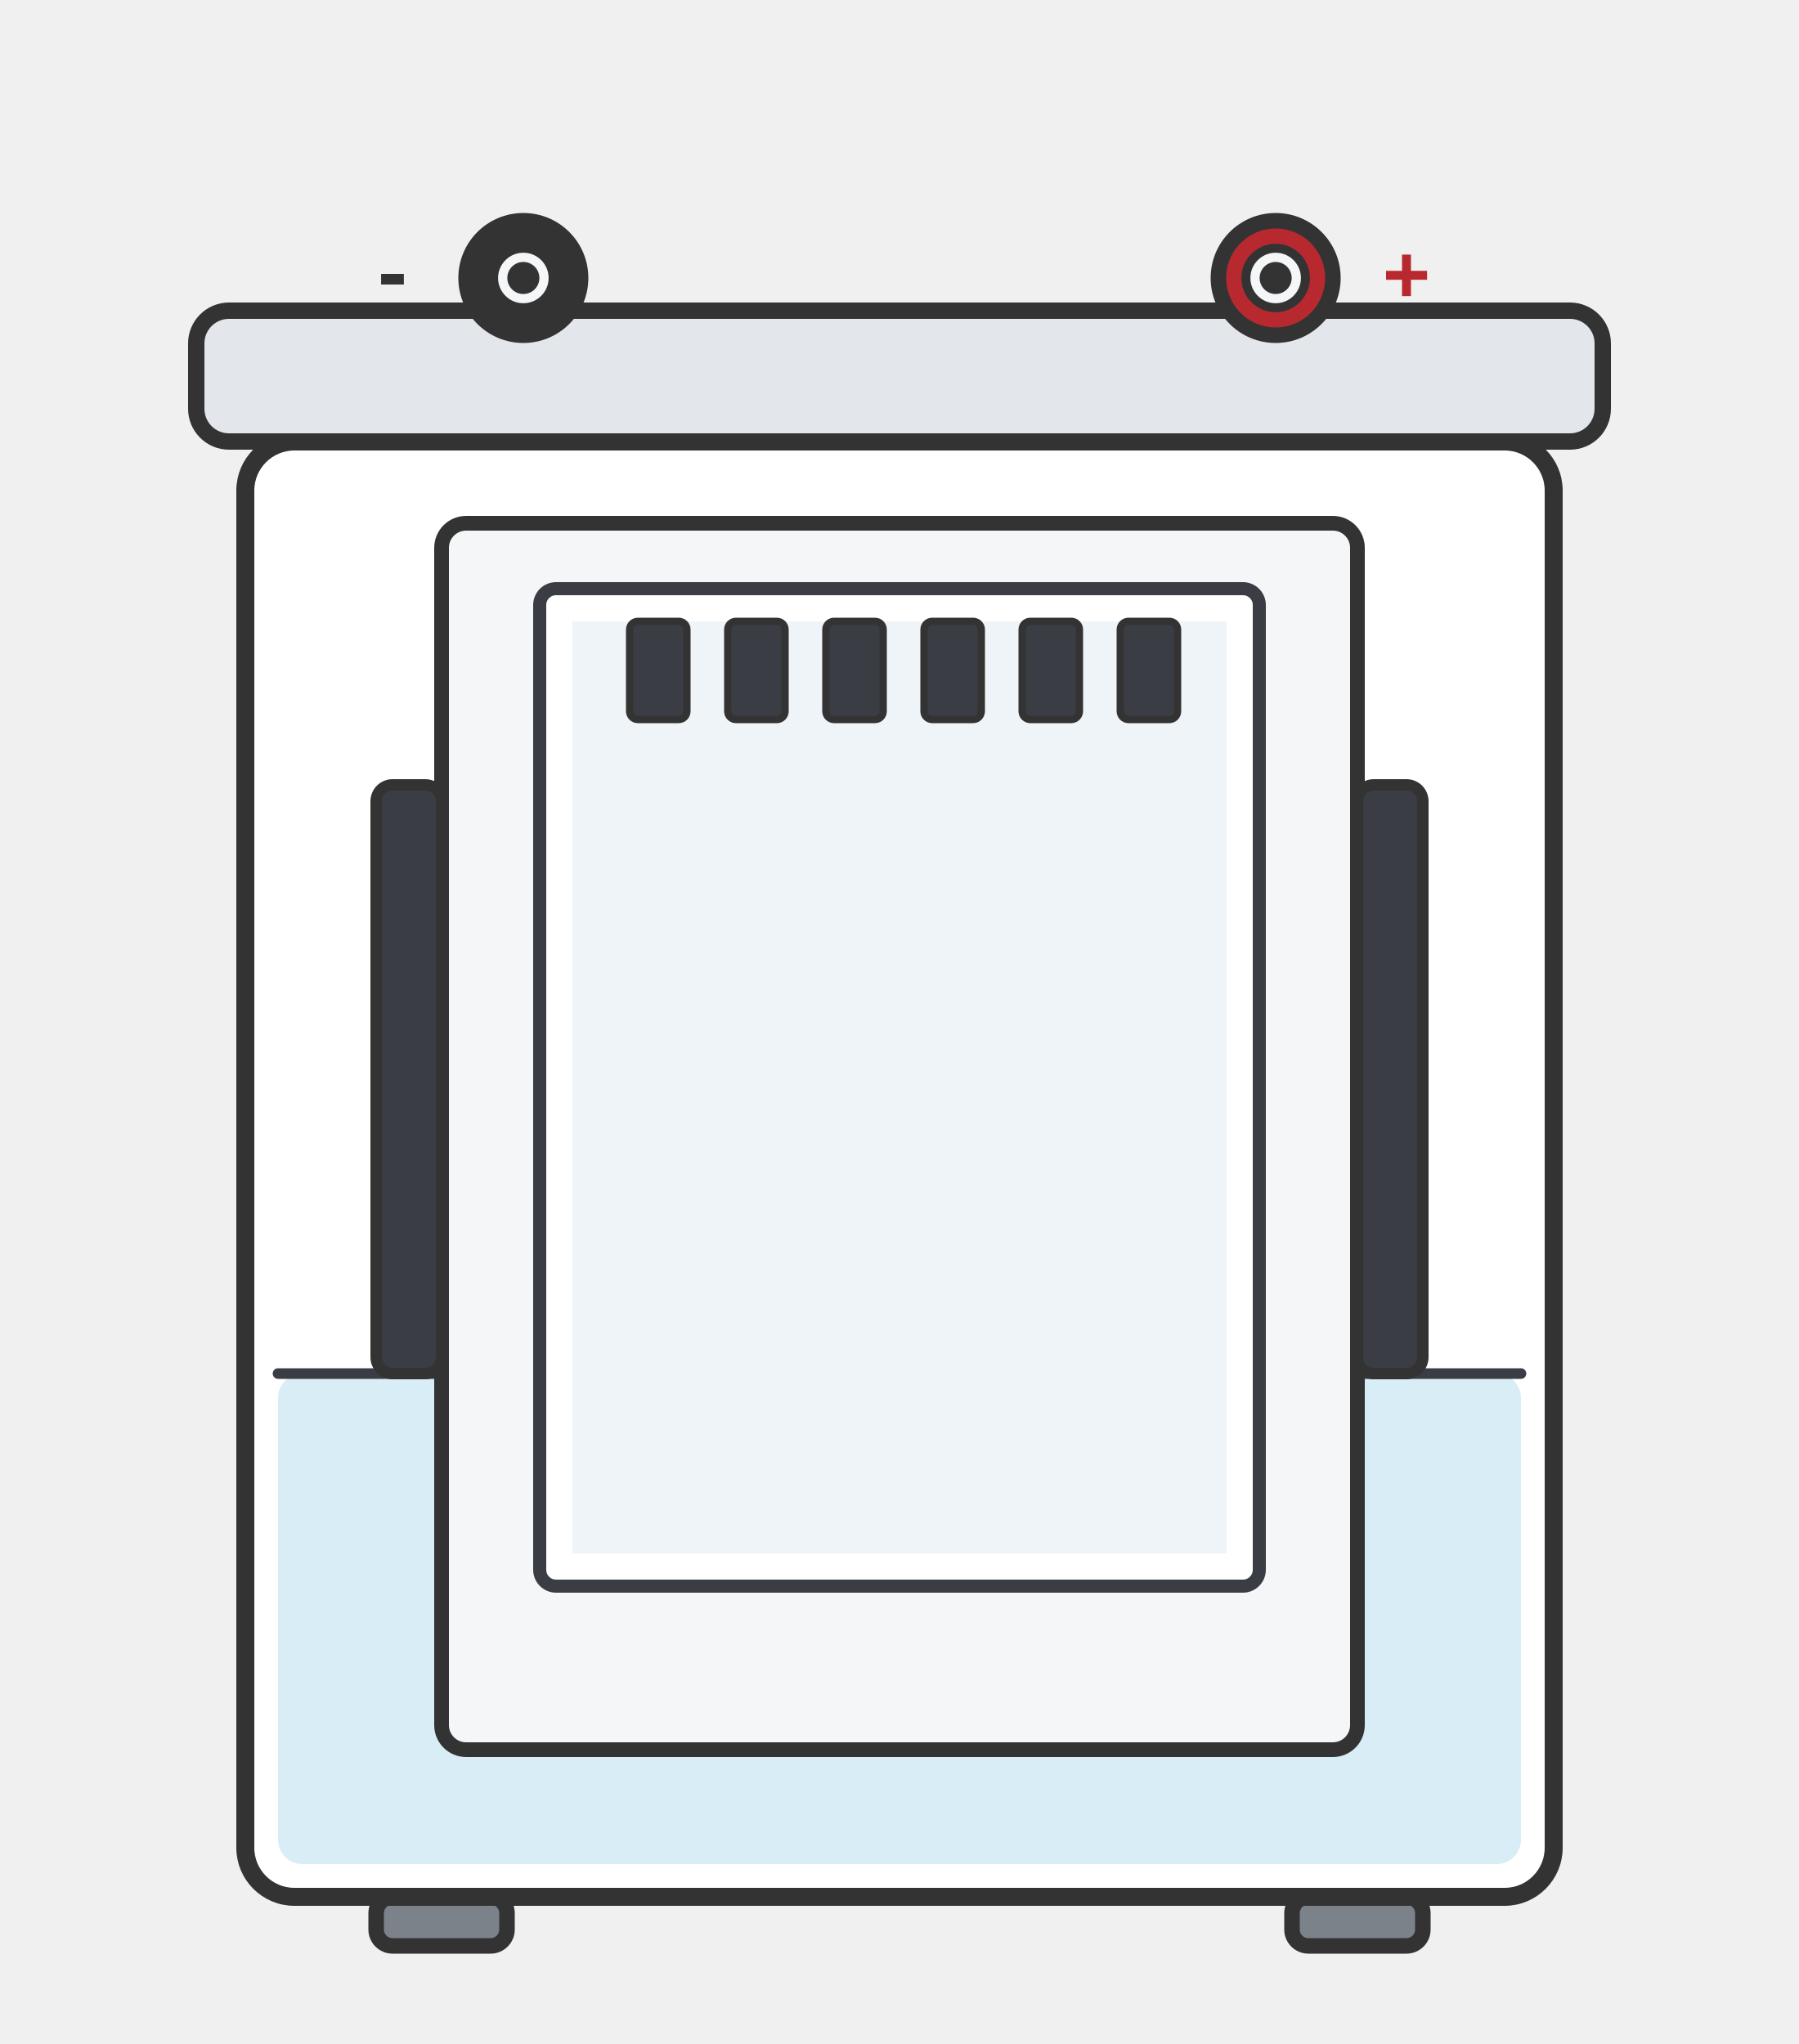
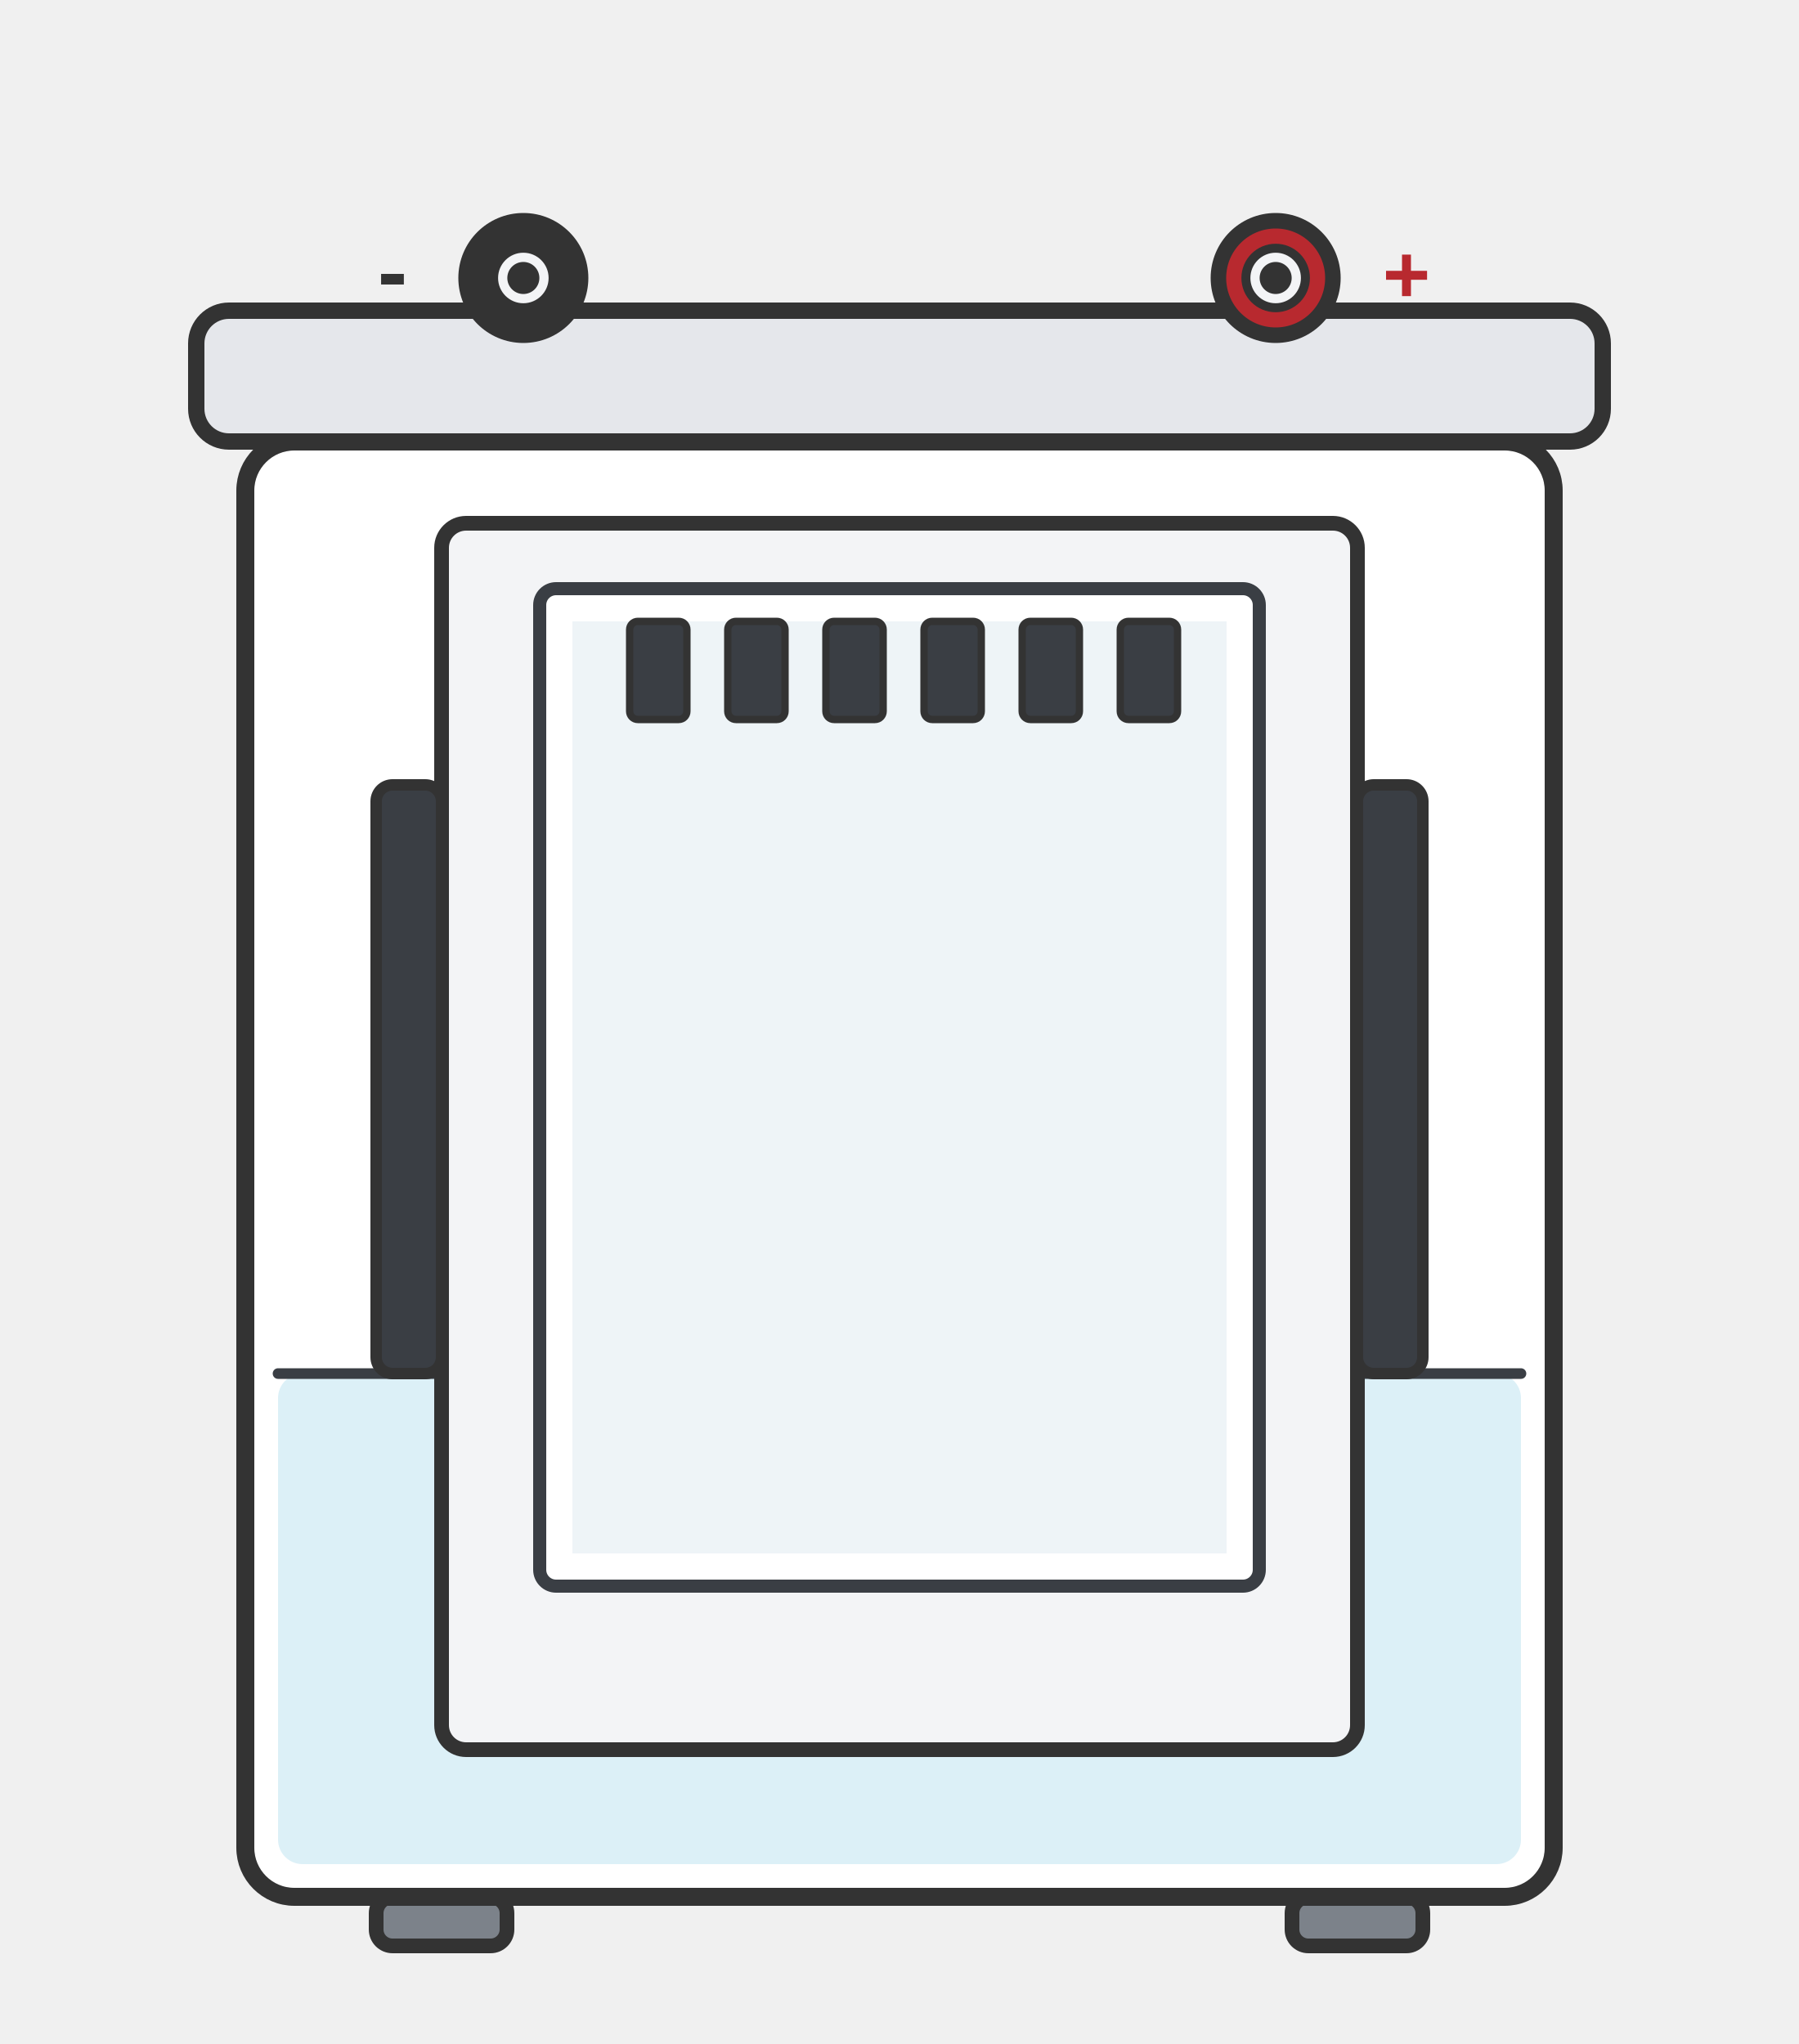
<svg xmlns="http://www.w3.org/2000/svg" width="220" height="250" viewBox="0 0 220 250">
-   <g stroke="#333333" stroke-width="2.6" stroke-linecap="round" stroke-linejoin="round" fill="none">
-     <rect x="46" y="232" width="16" height="6" rx="2" fill="#7C828A" stroke="#333333" stroke-width="1.9" />
-     <rect x="158" y="232" width="16" height="6" rx="2" fill="#7C828A" stroke="#333333" stroke-width="1.9" />
+   <g stroke="#333333" stroke-width="2.4" stroke-linecap="round" stroke-linejoin="round" fill="none">
+     <rect x="46" y="232" width="16" height="6" rx="2" fill="#7C828A" stroke="#333333" stroke-width="1.8" />
+     <rect x="158" y="232" width="16" height="6" rx="2" fill="#7C828A" stroke="#333333" stroke-width="1.8" />
    <rect x="30" y="54" width="160" height="178" rx="6" fill="#FFFFFF" stroke="#333333" stroke-width="2.2" />
-     <rect x="34" y="168" width="152" height="60" rx="3" fill="#D8EDF5" stroke="none" />
+     <rect x="34" y="168" width="152" height="60" rx="3" fill="#DCF0F7" stroke="none" />
    <line x1="34" y1="168" x2="186" y2="168" stroke="#3A3E44" stroke-width="1.3" />
-     <rect x="54" y="64" width="112" height="150" rx="3" fill="#F5F6F8" stroke="#333333" stroke-width="1.8" />
+     <rect x="54" y="64" width="112" height="150" rx="3" fill="#F3F4F6" stroke="#333333" stroke-width="1.8" />
    <rect x="66" y="72" width="88" height="122" rx="2" fill="#FFFFFF" stroke="#3A3E44" stroke-width="1.6" />
    <rect x="70" y="76" width="80" height="114" fill="#EEF4F7" stroke="none" />
    <rect x="77" y="76" width="7" height="12" rx="1" fill="#3A3E44" stroke="#333333" stroke-width="0.9" />
    <rect x="89" y="76" width="7" height="12" rx="1" fill="#3A3E44" stroke="#333333" stroke-width="0.9" />
    <rect x="101" y="76" width="7" height="12" rx="1" fill="#3A3E44" stroke="#333333" stroke-width="0.9" />
    <rect x="113" y="76" width="7" height="12" rx="1" fill="#3A3E44" stroke="#333333" stroke-width="0.9" />
    <rect x="125" y="76" width="7" height="12" rx="1" fill="#3A3E44" stroke="#333333" stroke-width="0.9" />
    <rect x="137" y="76" width="7" height="12" rx="1" fill="#3A3E44" stroke="#333333" stroke-width="0.9" />
    <rect x="46" y="96" width="8" height="72" rx="2" fill="#3A3E44" stroke="#333333" stroke-width="1.4" />
    <rect x="166" y="96" width="8" height="72" rx="2" fill="#3A3E44" stroke="#333333" stroke-width="1.4" />
-     <rect x="24" y="38" width="172" height="16" rx="4" fill="#E3E6EB" stroke="#333333" stroke-width="2.0" />
+     <rect x="24" y="38" width="172" height="16" rx="4" fill="#E5E7EB" stroke="#333333" stroke-width="2.0" />
    <circle cx="64" cy="34" r="7" fill="#333333" stroke="#333333" stroke-width="1.9" />
-     <circle cx="64" cy="34" r="3.64" fill="#F5F6F8" stroke="#333333" stroke-width="1.1" />
+     <circle cx="64" cy="34" r="3.64" fill="#F3F4F6" stroke="#333333" stroke-width="1.1" />
    <circle cx="64" cy="34" r="1.96" fill="#333333" stroke="none" />
    <text x="48" y="37" fill="#333333" stroke="none" font-family="Segoe UI, Arial, sans-serif" font-size="11" font-weight="700" text-anchor="middle">-</text>
    <circle cx="156" cy="34" r="7" fill="#B8292F" stroke="#333333" stroke-width="1.9" />
-     <circle cx="156" cy="34" r="3.64" fill="#F5F6F8" stroke="#333333" stroke-width="1.1" />
+     <circle cx="156" cy="34" r="3.64" fill="#F3F4F6" stroke="#333333" stroke-width="1.1" />
    <circle cx="156" cy="34" r="1.96" fill="#333333" stroke="none" />
    <text x="172" y="37" fill="#B8292F" stroke="none" font-family="Segoe UI, Arial, sans-serif" font-size="10" font-weight="700" text-anchor="middle">+</text>
  </g>
</svg>
